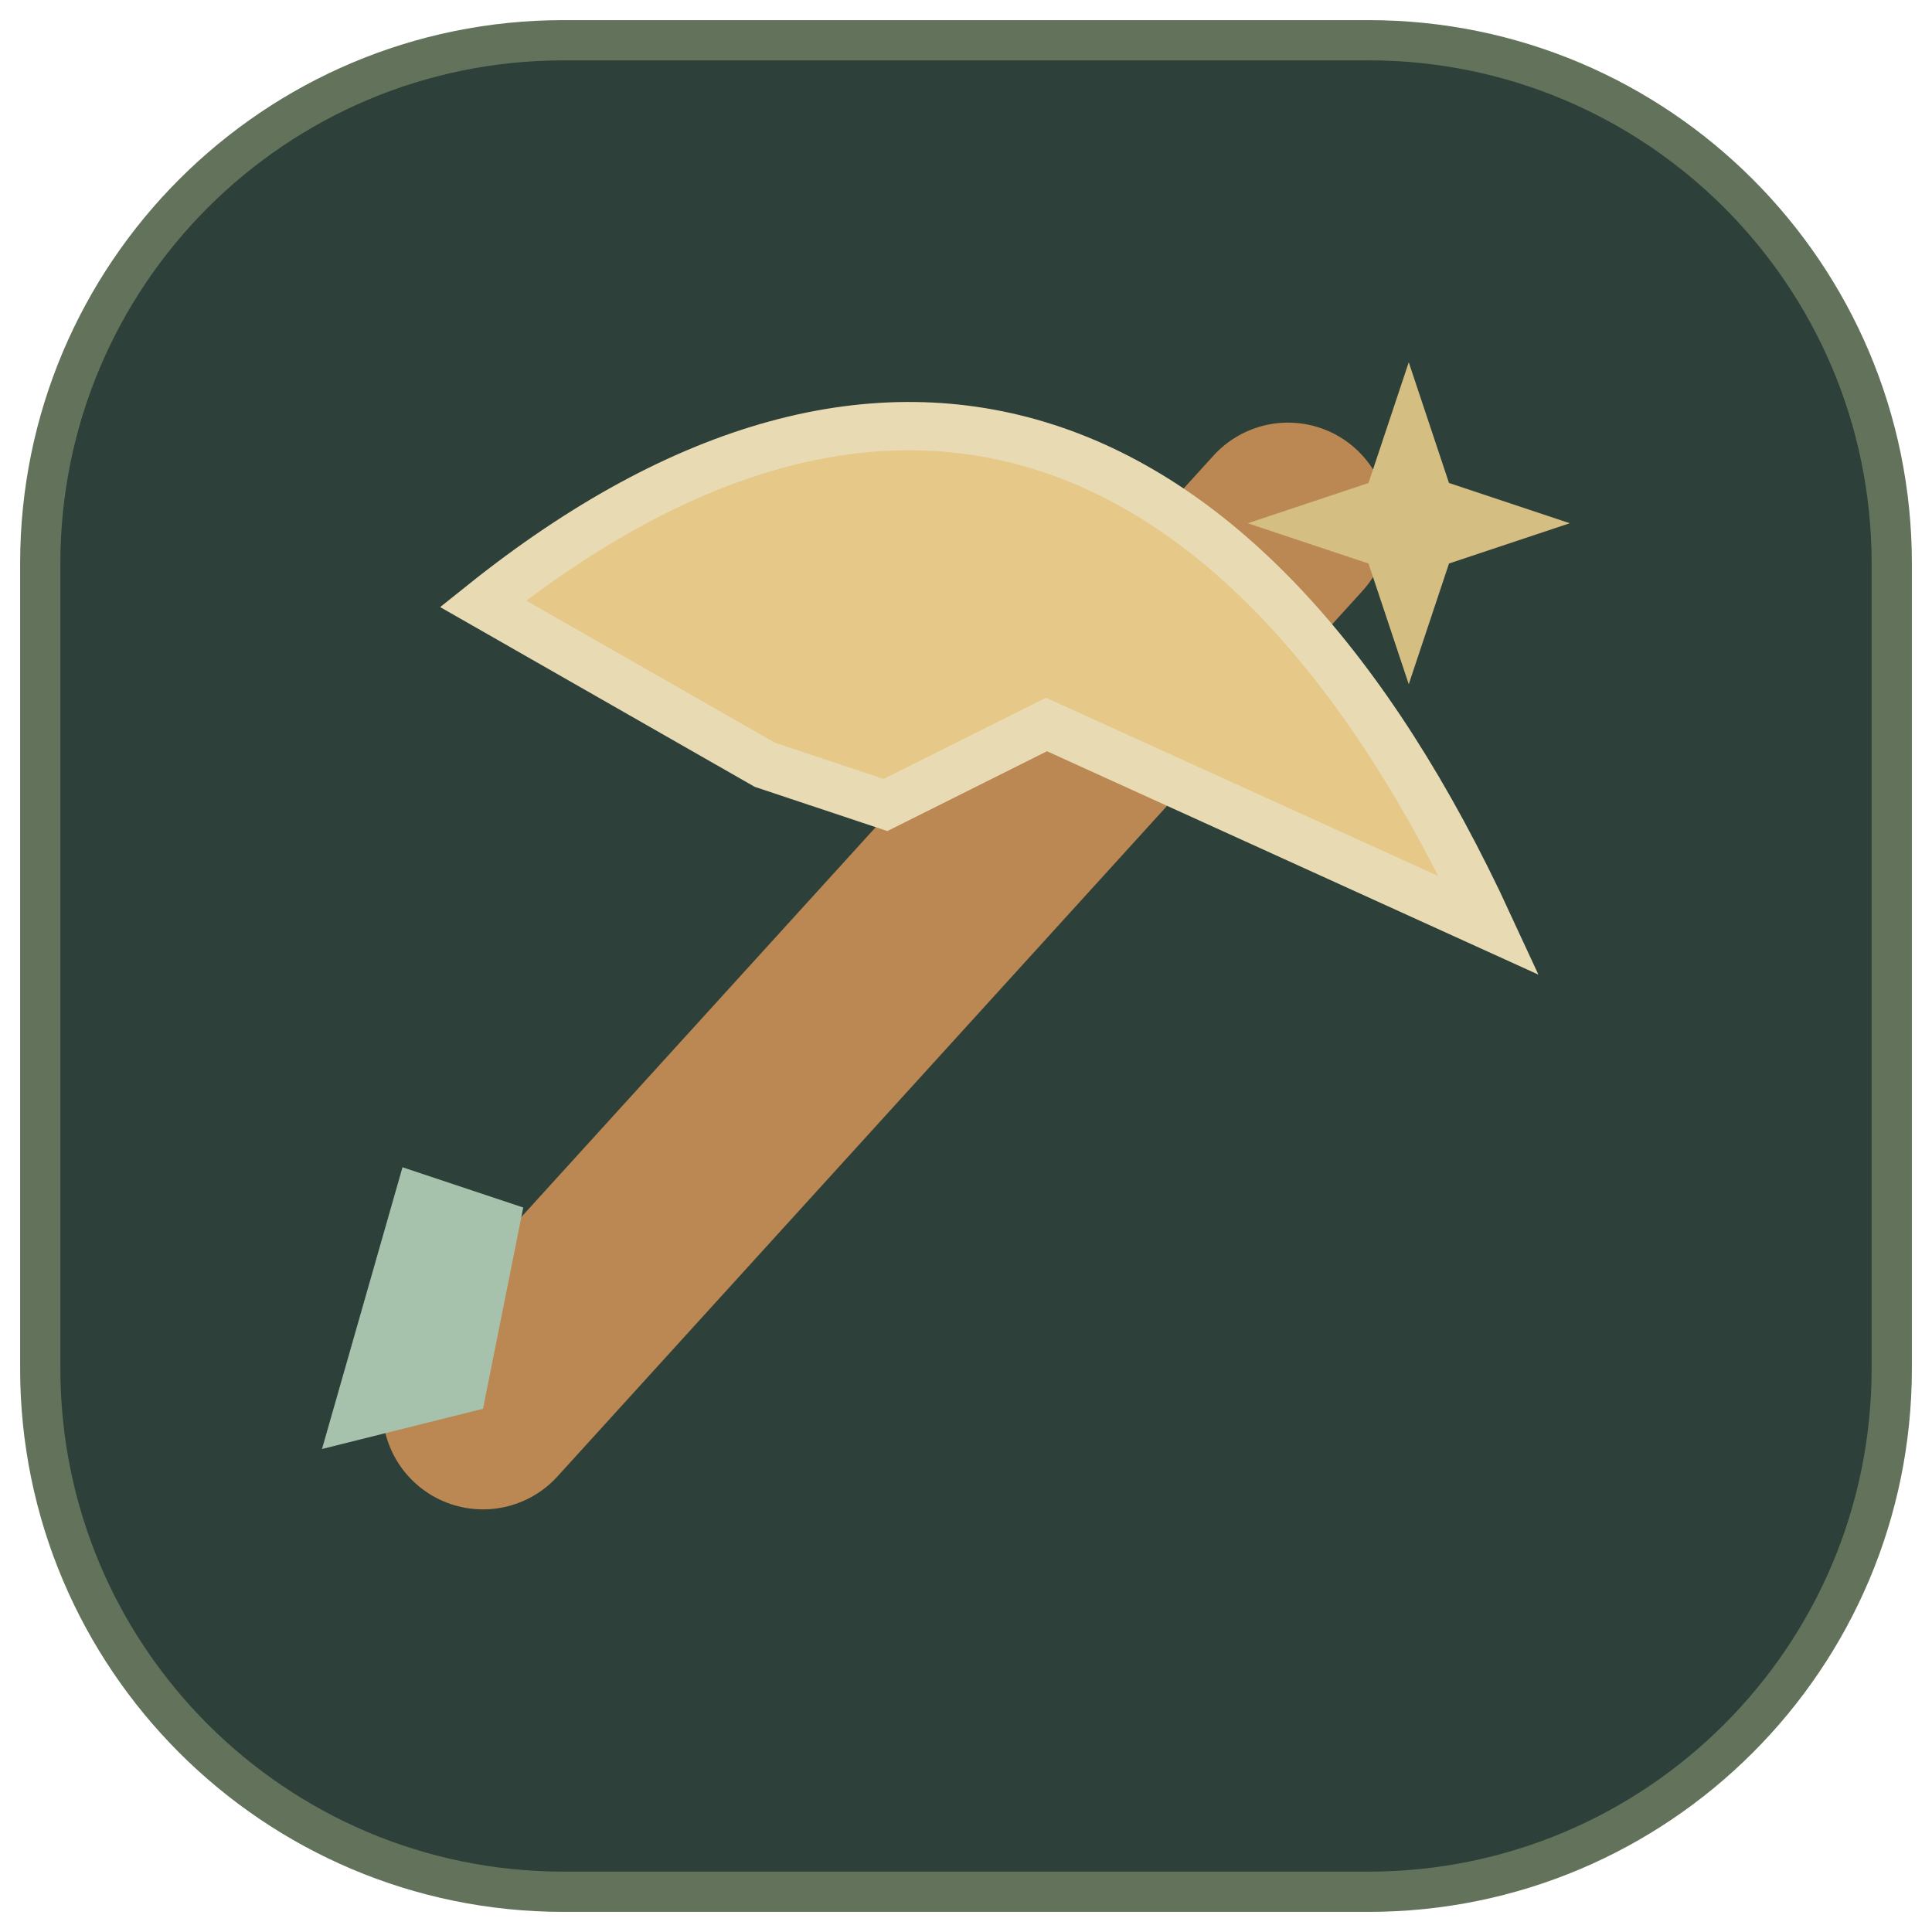
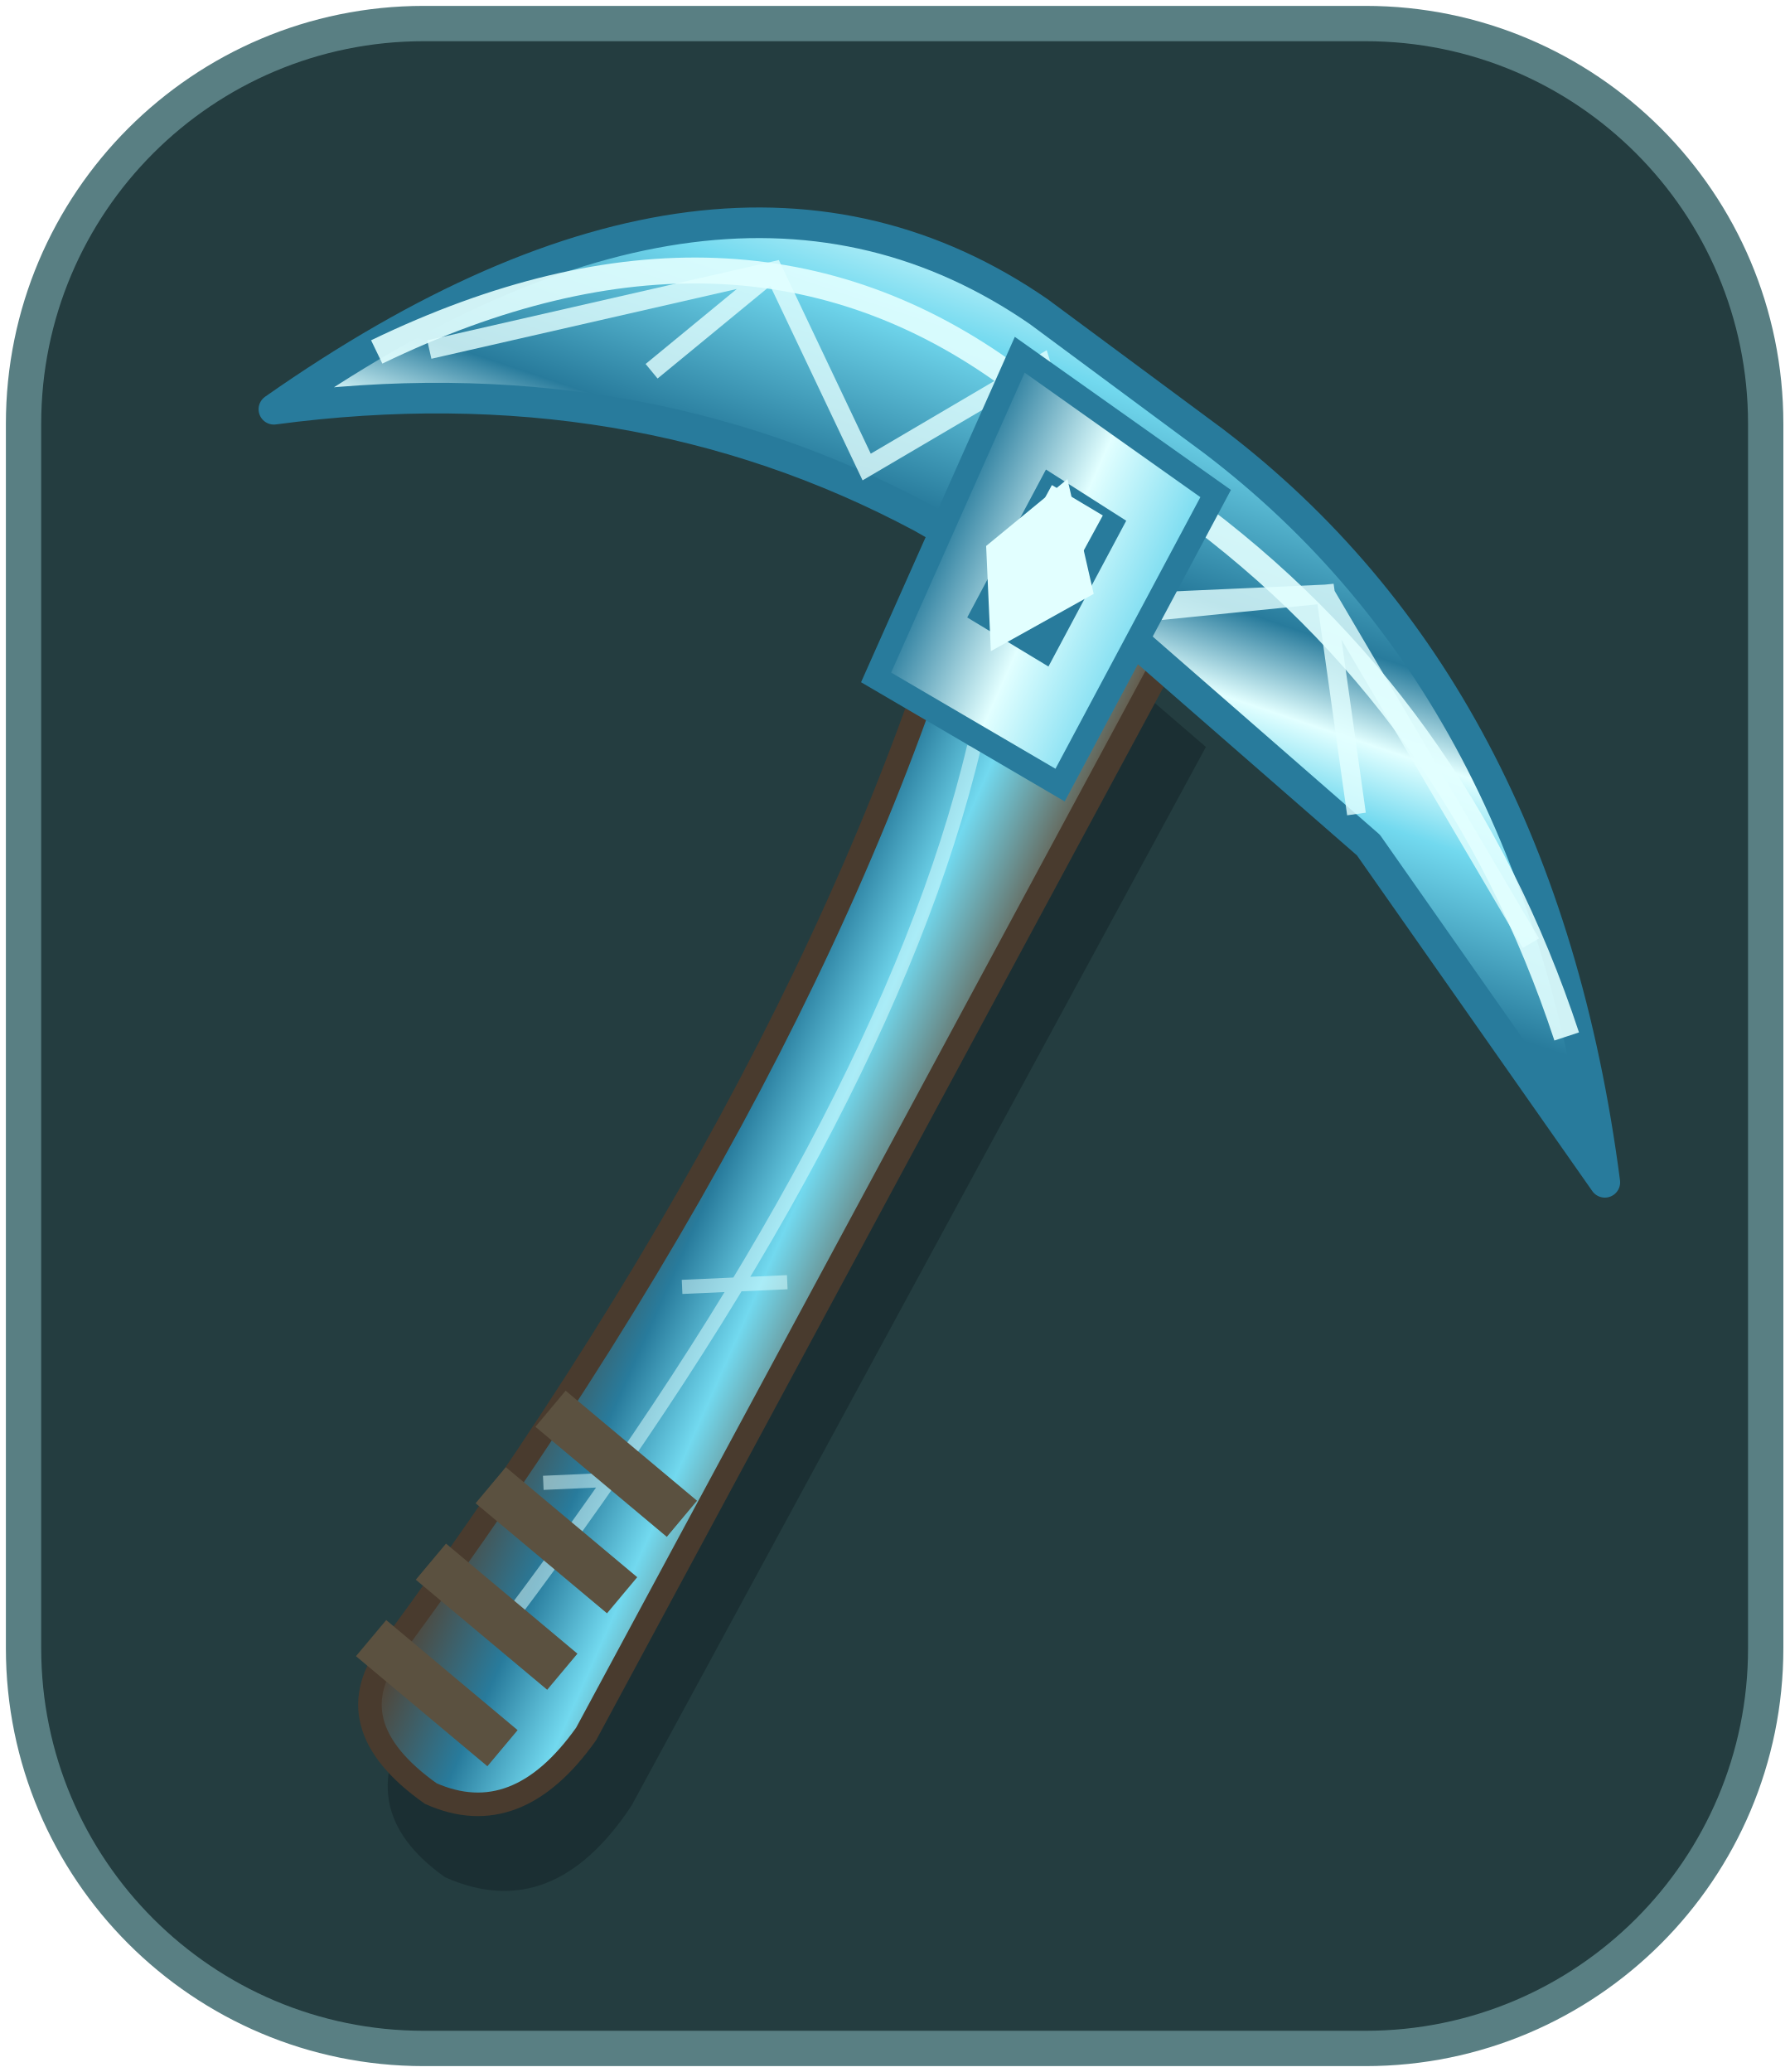
- <svg xmlns="http://www.w3.org/2000/svg" viewBox="0 0 48 48">
-   <rect x="1" y="1" width="46" height="46" rx="13" fill="#2d403a" stroke="#63725a" />
-   <path d="M12 35 32 13" stroke="#bb8853" stroke-width="5" stroke-linecap="round" />
-   <path d="M12 15c10-8 19-5 25 8L26 18l-4 2-3-1z" fill="#e6c889" stroke="#e8dbb3" stroke-width="1.2" />
-   <path d="m10 29 3 1-1 5-4 1z" fill="#a6c2ac" />
-   <path d="m35 9 1 3 3 1-3 1-1 3-1-3-3-1 3-1z" fill="#d5be82" />
+ <svg xmlns="http://www.w3.org/2000/svg" viewBox="0 0 76 88" aria-hidden="true" data-material="diamond">
+   <rect x="1" y="1" width="74" height="86" rx="17" fill="#243d40" stroke="#597f83" stroke-width="1.5" />
+   <defs>
+     <linearGradient id="pick-1-wood" x1="0" x2="1">
+       <stop stop-color="#554130" />
+       <stop offset=".35" stop-color="#287b9c" />
+       <stop offset=".62" stop-color="#72d9ef" />
+       <stop offset="1" stop-color="#624a35" />
+     </linearGradient>
+     <linearGradient id="pick-1-steel" x1="0" y1="0" x2=".25" y2="1">
+       <stop stop-color="#e2ffff" />
+       <stop offset=".2" stop-color="#72d9ef" />
+       <stop offset=".48" stop-color="#287b9c" />
+       <stop offset=".62" stop-color="#e2ffff" />
+       <stop offset=".74" stop-color="#72d9ef" />
+       <stop offset="1" stop-color="#287b9c" />
+     </linearGradient>
+     <linearGradient id="pick-1-collar">
+       <stop stop-color="#287b9c" />
+       <stop offset=".5" stop-color="#e2ffff" />
+       <stop offset="1" stop-color="#72d9ef" />
+     </linearGradient>
+     <linearGradient id="pick-1-flame" x2="0" y2="1">
+       <stop stop-color="#fca34e" stop-opacity=".1" />
+       <stop offset=".55" stop-color="#f07835" />
+       <stop offset="1" stop-color="#ffe0a0" />
+     </linearGradient>
+   </defs>
+   <g transform="rotate(24 37 44)">
+     <path d="M33 22Q37 43 29 76Q28 81 33 82Q38 82 39 76L43 25Z" fill="#101f23" opacity=".45" transform="translate(2 2)" />
+     <path d="M32 21Q36 44 29 76Q28 80 33 81Q37 81 38 76L42 23Z" fill="url(#pick-1-wood)" stroke="#493b2e" stroke-width="1" />
+     <path d="M36 31Q39 47 33 73M32 67l4-2M34 57l4-2" fill="none" stroke="#e2ffff" stroke-width=".6" opacity=".5" />
+     <path d="M31 64l7 2m-8 2 7 2m-8 2 7 2m-8 2 7 2" stroke="#5b5140" stroke-width="2" />
+     <path d="M3 30 Q15 10 31 13 L40 15 Q57 19 68 37 L53 28 40 24 30 23 Q16 22 3 30Z" fill="url(#pick-1-steel)" stroke="#287b9c" stroke-width="1.3" stroke-linejoin="round" />
+     <path d="M6 26Q17 13 31 16L40 18Q54 21 64 32" fill="none" stroke="#e2ffff" stroke-width="1.1" opacity=".9" />
+     <g fill="none" stroke="#e2ffff" stroke-width=".8" opacity=".8">
+       <path d="m8 25 12-9 7 6 5-7 7 8 8-4 14 10M20 16l-3 6m10 0 5-7m8 8 7-4 5 8" />
+       <path d="m33 17 5 3-2 8-4-3Z" fill="#72d9ef" />
+     </g>
+     <path d="M31 15l10 2-1 14-9-1Z" fill="url(#pick-1-collar)" stroke="#287b9c" stroke-width="1" />
+     <path d="m34 19 4 .6-.5 7-4-.5Z" fill="#287b9c" />
+     <path d="m34.5 19.5 2.5.3-.4 5-2.5-.3Z" fill="#e2ffff" />
+     <path d="m35 19 3 4-3 4-2-4Z" fill="#e2ffff" />
+   </g>
</svg>
